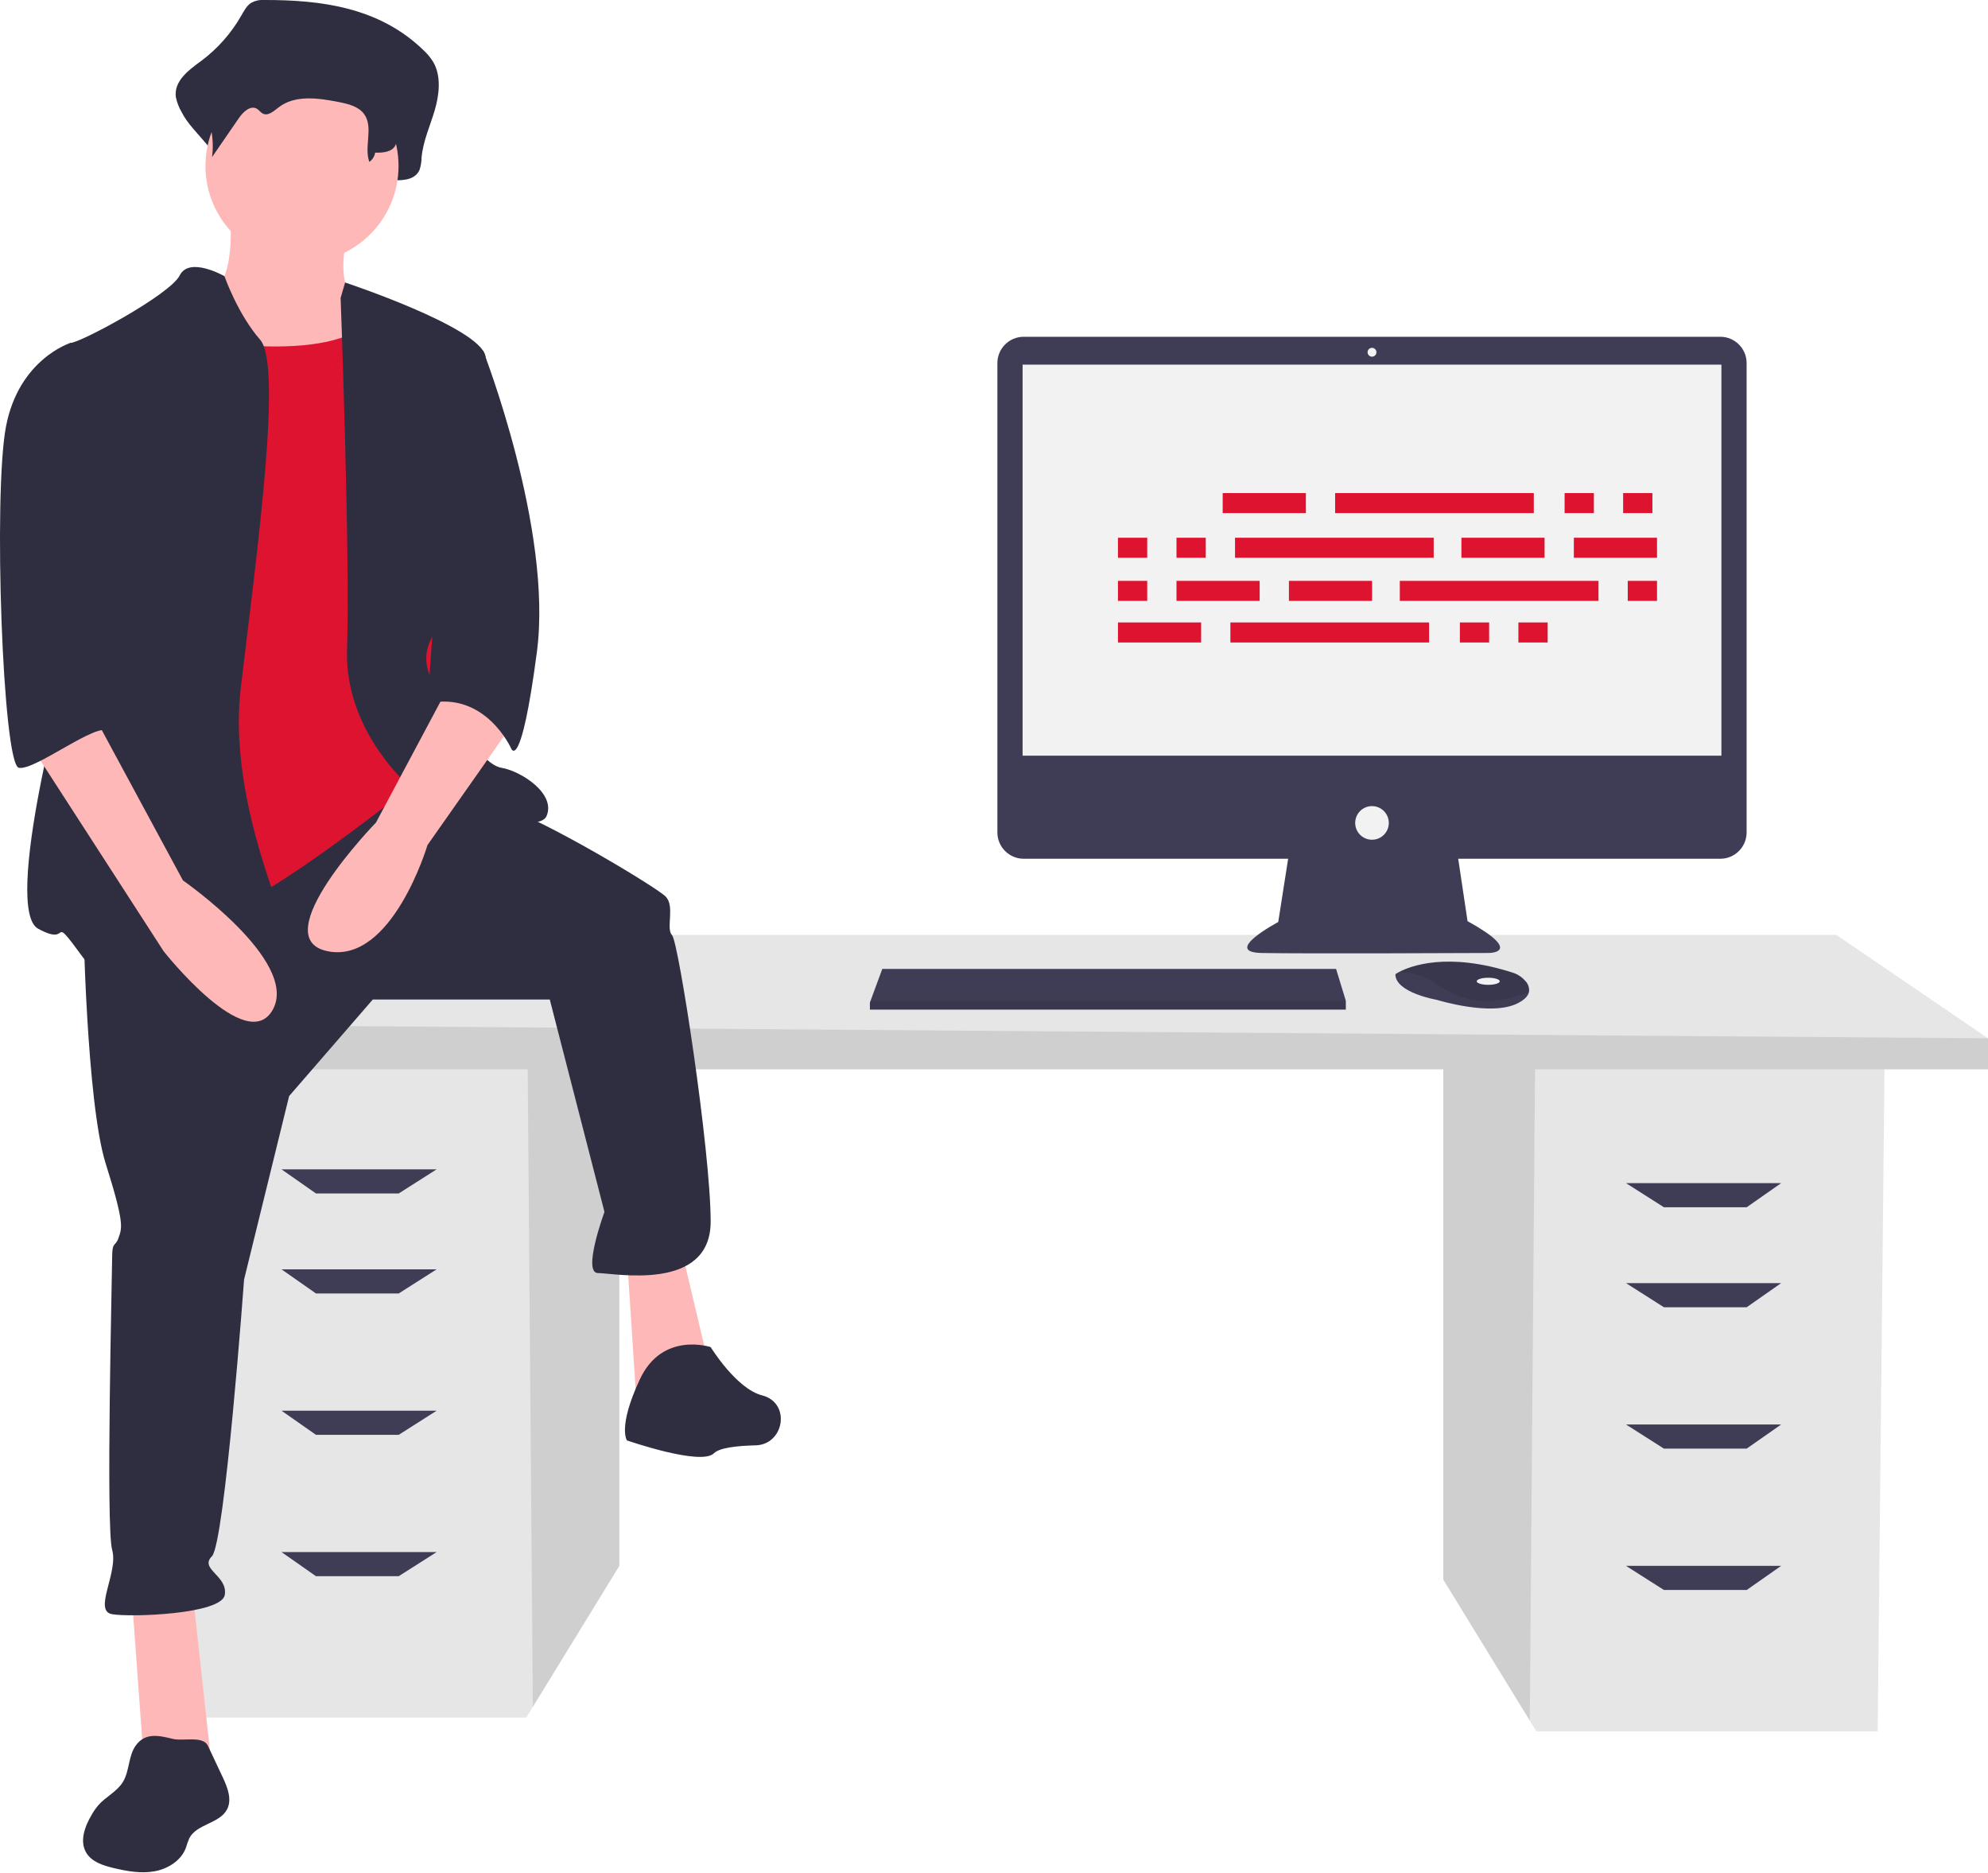
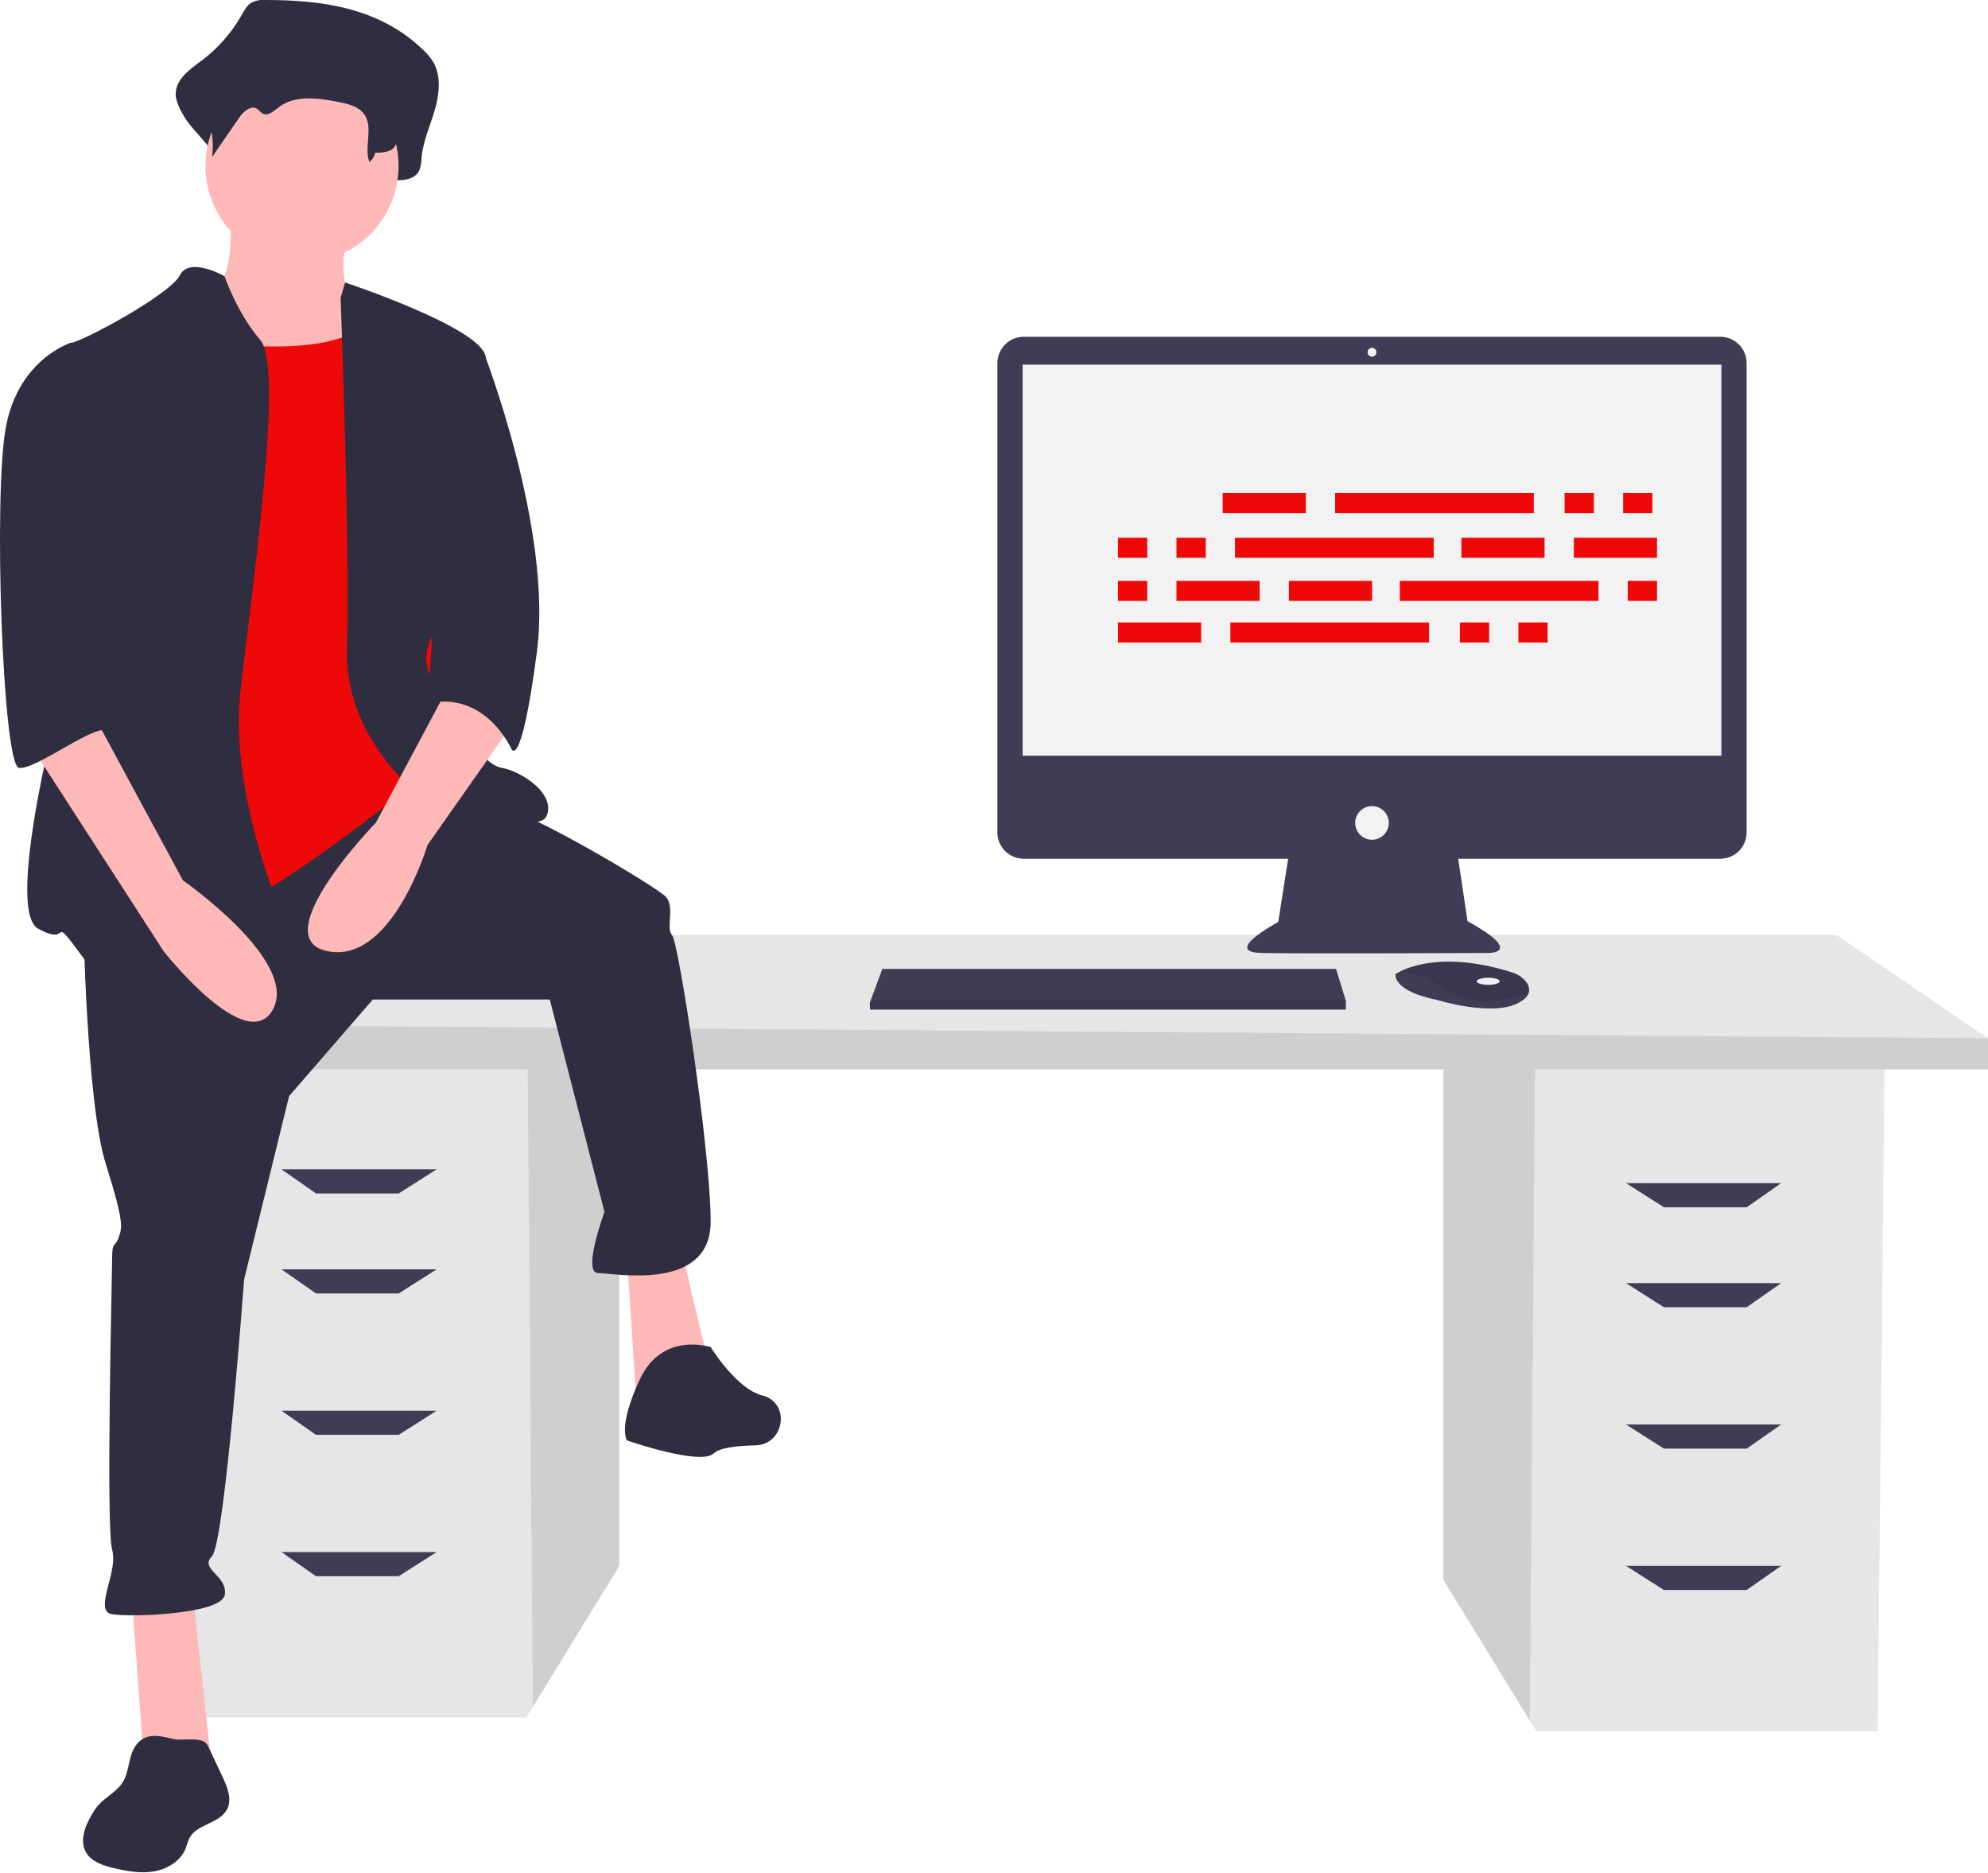
<svg xmlns="http://www.w3.org/2000/svg" data-name="Layer 1" width="711.188" height="669.683" viewBox="0 0 711.188 669.683">
  <polygon points="516.326 380.018 516.326 565.013 547.27 615.443 549.625 619.279 671.722 619.279 674.189 380.018 516.326 380.018" fill="#e6e6e6" />
  <polygon points="516.326 380.018 516.326 565.013 547.27 615.443 549.169 380.018 516.326 380.018" opacity="0.1" />
  <polygon points="221.566 375.084 221.566 560.08 190.622 610.51 188.267 614.345 66.17 614.345 63.703 375.084 221.566 375.084" fill="#e6e6e6" />
  <polygon points="221.566 375.084 221.566 560.08 190.622 610.51 188.723 375.084 221.566 375.084" opacity="0.1" />
  <polygon points="711.188 371.385 711.188 382.484 47.67 382.484 47.67 366.451 109.335 334.385 656.923 334.385 711.188 371.385" fill="#e6e6e6" />
  <polygon points="711.188 371.385 711.188 382.484 47.67 382.484 47.67 366.451 711.188 371.385" opacity="0.1" />
  <polygon points="142.635 426.883 113.035 426.883 100.702 418.25 156.201 418.25 142.635 426.883" fill="#3f3d56" />
  <polygon points="142.635 462.649 113.035 462.649 100.702 454.016 156.201 454.016 142.635 462.649" fill="#3f3d56" />
  <polygon points="142.635 513.215 113.035 513.215 100.702 504.581 156.201 504.581 142.635 513.215" fill="#3f3d56" />
  <polygon points="142.635 563.78 113.035 563.78 100.702 555.147 156.201 555.147 142.635 563.78" fill="#3f3d56" />
  <polygon points="595.257 431.816 624.857 431.816 637.19 423.183 581.691 423.183 595.257 431.816" fill="#3f3d56" />
  <polygon points="595.257 467.582 624.857 467.582 637.19 458.949 581.691 458.949 595.257 467.582" fill="#3f3d56" />
  <polygon points="595.257 518.148 624.857 518.148 637.19 509.515 581.691 509.515 595.257 518.148" fill="#3f3d56" />
  <polygon points="595.257 568.713 624.857 568.713 637.19 560.08 581.691 560.08 595.257 568.713" fill="#3f3d56" />
  <path d="M859.82,235.615H610.634a9.423,9.423,0,0,0-9.424,9.424V412.897a9.423,9.423,0,0,0,9.424,9.424h94.593l-3.544,22.626s-20.253,10.759-6.013,11.076,81.328,0,81.328,0,12.974,0-7.595-11.392l-3.334-22.31h93.75a9.423,9.423,0,0,0,9.424-9.424V245.039A9.423,9.423,0,0,0,859.82,235.615Z" transform="translate(-244.406 -115.1587)" fill="#3f3d56" />
  <rect x="365.823" y="130.424" width="249.996" height="139.871" fill="#f2f2f2" />
  <circle cx="490.821" cy="125.994" r="1.582" fill="#f2f2f2" />
  <circle cx="490.821" cy="294.346" r="6.013" fill="#f2f2f2" />
  <polygon points="481.452 357.952 481.452 361.117 311.202 361.117 311.202 358.585 311.436 357.952 315.632 346.56 477.971 346.56 481.452 357.952" fill="#3f3d56" />
  <path d="M791.376,470.013c-.31,1.326-1.481,2.725-4.127,4.047-9.493,4.747-28.797-1.266-28.797-1.266s-14.873-2.532-14.873-9.177a11.866,11.866,0,0,1,1.304-.775c3.991-2.112,17.225-7.322,40.691.221a9.786,9.786,0,0,1,4.46,2.923A4.667,4.667,0,0,1,791.376,470.013Z" transform="translate(-244.406 -115.1587)" fill="#3f3d56" />
  <path d="M791.376,470.013c-11.62,4.452-21.977,4.785-32.607-2.598a23.343,23.343,0,0,0-13.886-4.573c3.991-2.112,17.225-7.322,40.691.221a9.786,9.786,0,0,1,4.46,2.923A4.667,4.667,0,0,1,791.376,470.013Z" transform="translate(-244.406 -115.1587)" opacity="0.1" />
  <ellipse cx="532.4" cy="350.99" rx="4.114" ry="1.266" fill="#f2f2f2" />
  <polygon points="481.452 357.952 481.452 361.117 311.202 361.117 311.202 358.585 311.436 357.952 481.452 357.952" opacity="0.1" />
  <path d="M339.068,115.159a8.554,8.554,0,0,0-4.961,1.108c-1.476,1.011-2.406,2.782-3.356,4.429a52.986,52.986,0,0,1-14.434,16.305c-4.289,3.142-9.742,7.06-9.008,12.853a17.372,17.372,0,0,0,2.091,5.426c3.957,7.987,14.754,14.159,13.692,23.273,3.931-6.581-1.327-9.835,2.604-16.416,1.872-3.134,5.124-6.672,7.951-4.704.946.659,1.568,1.841,2.553,2.419,2.351,1.38,4.853-1.258,6.934-3.126,7.177-6.443,17.383-4.755,26.314-2.747,4.216.948,8.847,2.191,11.34,6.221,3.277,5.298-3.113,11.02-4.728,17.01a3.264,3.264,0,0,0,3.503,4.062c2.68-.264,5.854-.481,6.013-1.657,3.372.12,7.503-.262,8.947-3.772a14.762,14.762,0,0,0,.693-4.293c.53-5.897,3.033-11.277,4.691-16.89s2.379-12.191-.419-17.167a19.864,19.864,0,0,0-3.666-4.456C379.94,117.67,359.063,115.136,339.068,115.159Z" transform="translate(-244.406 -115.1587)" fill="#2f2e41" />
  <path d="M326.544,190.064s3.453,28.778-9.209,31.081,11.511,41.441,11.511,41.441l57.557,6.907-13.814-46.045s-9.209-3.453-3.453-26.476S326.544,190.064,326.544,190.064Z" transform="translate(-244.406 -115.1587)" fill="#ffb8b8" />
  <polygon points="47.028 569.318 51.633 632.631 75.806 632.631 68.9 569.318 47.028 569.318" fill="#ffb8b8" />
  <polygon points="224.303 449.6 227.756 502.552 254.233 491.041 243.872 447.298 224.303 449.6" fill="#ffb8b8" />
  <path d="M274.167,442.738s1.151,66.766,8.058,88.637,5.756,23.023,4.605,26.476-2.302,1.151-2.302,6.907-2.302,96.695,0,104.753-6.907,21.872,0,23.023,39.139,0,40.29-6.907-9.209-9.209-4.605-13.814,11.511-98.998,11.511-98.998l16.116-65.615,29.93-34.534H441.082l19.569,75.975s-8.058,21.872-2.302,21.872,40.29,6.907,40.29-18.418S487.127,451.947,484.825,449.645s1.151-10.36-2.302-13.814-43.743-27.627-58.708-32.232S387.857,393.515,387.857,393.515Z" transform="translate(-244.406 -115.1587)" fill="#2f2e41" />
  <path d="M498.639,596.991s-17.267-5.756-25.325,11.511-4.605,21.872-4.605,21.872,26.476,9.209,31.081,4.605c2.003-2.003,8.365-2.699,14.913-2.846,9.973-.224,12.626-14.333,3.207-17.619q-.421-.147-.853-.255C507.848,611.955,498.639,596.991,498.639,596.991Z" transform="translate(-244.406 -115.1587)" fill="#2f2e41" />
  <circle cx="108.038" cy="59.365" r="34.534" fill="#ffb8b8" />
-   <path d="M307.55,235.534s56.406,11.511,70.219-6.907,19.569,51.801,19.569,51.801l6.907,73.673-10.36,40.29s-54.103,43.743-71.37,47.197-43.743,5.756-43.743,5.756,8.058-127.776,8.058-130.078S307.55,235.534,307.55,235.534Z" transform="translate(-244.406 -115.1587)" fill="#de1330" />
+   <path d="M307.55,235.534s56.406,11.511,70.219-6.907,19.569,51.801,19.569,51.801l6.907,73.673-10.36,40.29s-54.103,43.743-71.37,47.197-43.743,5.756-43.743,5.756,8.058-127.776,8.058-130.078S307.55,235.534,307.55,235.534Z" transform="translate(-244.406 -115.1587)" fill="#ef0808" />
  <path d="M324.704,213.945s-12.55-7.189-16.003-.282S273.016,237.836,269.562,237.836s6.907,95.544,2.302,107.056S245.389,440.436,258.051,447.343s3.453-6.907,16.116,10.36,74.824,17.267,78.277,10.36-27.627-58.708-21.872-107.056,14.965-115.114,6.907-124.323S324.704,213.945,324.704,213.945Z" transform="translate(-244.406 -115.1587)" fill="#2f2e41" />
  <path d="M366.258,221.72l1.603-5.518s47.895,15.878,50.198,26.238,1.151,82.882-6.907,88.637-19.569,14.965-11.511,28.778,17.267,28.778,24.174,29.93,19.569,9.209,16.116,17.267-44.894-6.907-44.894-6.907-27.627-20.72-26.476-52.952S366.258,221.72,366.258,221.72Z" transform="translate(-244.406 -115.1587)" fill="#2f2e41" />
  <path d="M406.548,357.554l-27.627,51.801s-40.29,41.441-17.267,46.045,35.685-37.987,35.685-37.987l29.93-42.592Z" transform="translate(-244.406 -115.1587)" fill="#ffb8b8" />
  <path d="M340.75,124.195a7.838,7.838,0,0,0-4.039.783,9.413,9.413,0,0,0-2.732,3.131,39.773,39.773,0,0,1-11.75,11.524c-3.491,2.221-7.93,4.99-7.333,9.084a11.359,11.359,0,0,0,1.702,3.835,30.163,30.163,0,0,1,3.665,18.801l9.6-13.954c1.524-2.215,4.171-4.715,6.472-3.324.77.466,1.276,1.301,2.078,1.71,1.914.975,3.95-.889,5.644-2.21,5.842-4.554,14.15-3.361,21.421-1.942,3.432.67,7.202,1.549,9.231,4.397,3.372,4.733-.149,11.572,1.819,17.04a5.023,5.023,0,0,0,2.079-3.317c2.745.085,6.107-.185,7.283-2.666a9.188,9.188,0,0,0,.564-3.034c.432-4.168,2.469-7.971,3.819-11.938s1.937-8.616-.341-12.133a14.681,14.681,0,0,0-2.984-3.149C374.022,125.97,357.027,124.178,340.75,124.195Z" transform="translate(-244.406 -115.1587)" fill="#2f2e41" />
  <path d="M406.548,237.836l10.725,2.847s24.96,63.919,19.204,107.662-9.209,34.534-9.209,34.534-9.209-20.72-29.93-16.116Z" transform="translate(-244.406 -115.1587)" fill="#2f2e41" />
  <path d="M293.029,739.422c-2.776,3.772-2.219,9.165-4.678,13.151-2.131,3.455-6.148,5.267-8.814,8.329a22.326,22.326,0,0,0-2.266,3.26c-2.473,4.143-4.483,9.452-2.048,13.616,1.959,3.35,6.078,4.66,9.855,5.552,4.774,1.128,9.734,2.031,14.564,1.169s9.549-3.819,11.271-8.412a32.5,32.5,0,0,1,1.205-3.401c2.617-5.153,10.827-5.209,13.506-10.33,1.875-3.584.151-7.916-1.571-11.576l-5.261-11.177c-1.746-3.709-8.824-1.576-12.513-2.465C301.465,735.978,296.491,734.701,293.029,739.422Z" transform="translate(-244.406 -115.1587)" fill="#2f2e41" />
  <path d="M254.598,380.577l48.348,74.824s29.93,37.987,39.139,20.72-32.232-46.045-32.232-46.045L278.772,372.519Z" transform="translate(-244.406 -115.1587)" fill="#ffb8b8" />
  <path d="M278.772,240.138,269.562,237.836s-18.418,5.756-23.023,29.93-1.151,120.869,4.605,122.02,28.427-16.837,32.056-13.023-7.882-15.756-4.429-26.116S278.772,240.138,278.772,240.138Z" transform="translate(-244.406 -115.1587)" fill="#2f2e41" />
  <g id="f3c2397c-d780-4cc6-97d8-1503d8277a2c" data-name="Group 13">
-     <rect id="ad41612f-86f7-46b2-a964-3a5da7bcf3cf" data-name="Rectangle 55" x="437.407" y="176.363" width="29.752" height="7.163" fill="#de1330" />
-     <rect id="b9a0b375-cc2a-4c59-8850-661af54e4f62" data-name="Rectangle 56" x="559.722" y="176.363" width="10.468" height="7.163" fill="#de1330" />
-     <rect id="e174c2ab-9bc5-41ec-b37c-b06fbf8a9878" data-name="Rectangle 57" x="580.659" y="176.363" width="10.468" height="7.163" fill="#de1330" />
-     <rect id="ba2479ac-4c7d-43b4-a028-73b1e20e4002" data-name="Rectangle 58" x="477.628" y="176.363" width="71.075" height="7.163" fill="#de1330" />
-     <rect id="ac60ef86-00f2-480b-8171-28b6fdfc1958" data-name="Rectangle 59" x="399.941" y="222.644" width="29.752" height="7.163" fill="#de1330" />
-     <rect id="b3d8298d-cd65-487a-8b19-4cee946356e7" data-name="Rectangle 60" x="522.256" y="222.644" width="10.468" height="7.163" fill="#de1330" />
-     <rect id="ed27f15f-f0c4-4569-8330-a6688f8e356c" data-name="Rectangle 61" x="543.193" y="222.644" width="10.468" height="7.163" fill="#de1330" />
-     <rect id="f685c005-adaf-4d60-acda-005b037d82a6" data-name="Rectangle 62" x="440.162" y="222.644" width="71.075" height="7.163" fill="#de1330" />
-     <rect id="eca7c7fc-83f8-48ca-a588-6606db47af3f" data-name="Rectangle 63" x="522.807" y="192.341" width="29.752" height="7.163" fill="#de1330" />
-     <rect id="a71b5b2f-f8b9-481d-a301-5e3357e5fe42" data-name="Rectangle 64" x="563.028" y="192.341" width="29.752" height="7.163" fill="#de1330" />
-     <rect id="abb3a25a-f854-41fc-8391-e6ad9fbe2417" data-name="Rectangle 66" x="399.941" y="192.341" width="10.468" height="7.163" fill="#de1330" />
-     <rect id="add2b425-b775-4eb5-9c25-8c4c14f957c9" data-name="Rectangle 67" x="420.878" y="192.341" width="10.468" height="7.163" fill="#de1330" />
-     <rect id="b7159612-3b84-4b0b-a885-612eaab04c06" data-name="Rectangle 68" x="441.815" y="192.341" width="71.075" height="7.163" fill="#de1330" />
-     <rect id="edfc7301-4de5-47dc-80e2-1ae2da982d6d" data-name="Rectangle 69" x="461.099" y="207.768" width="29.752" height="7.163" fill="#de1330" />
-     <rect id="e1009f91-6275-4375-80fa-0d778e331fdc" data-name="Rectangle 70" x="420.878" y="207.768" width="29.752" height="7.163" fill="#de1330" />
-     <rect id="a060fb9f-1f1a-4862-9a69-16dd49199e18" data-name="Rectangle 71" x="399.941" y="207.768" width="10.468" height="7.163" fill="#de1330" />
-     <rect id="b6754d5f-104f-449c-b9a9-cf9ac82bf5fe" data-name="Rectangle 73" x="582.312" y="207.768" width="10.468" height="7.163" fill="#de1330" />
-     <rect id="e6ed1ccd-2cfd-450f-a339-07df3a1ee6bb" data-name="Rectangle 74" x="500.768" y="207.768" width="71.075" height="7.163" fill="#de1330" />
+     <rect id="ad41612f-86f7-46b2-a964-3a5da7bcf3cf" data-name="Rectangle 55" x="437.407" y="176.363" width="29.752" height="7.163" fill="#ef0808" />
+     <rect id="b9a0b375-cc2a-4c59-8850-661af54e4f62" data-name="Rectangle 56" x="559.722" y="176.363" width="10.468" height="7.163" fill="#ef0808" />
+     <rect id="e174c2ab-9bc5-41ec-b37c-b06fbf8a9878" data-name="Rectangle 57" x="580.659" y="176.363" width="10.468" height="7.163" fill="#ef0808" />
+     <rect id="ba2479ac-4c7d-43b4-a028-73b1e20e4002" data-name="Rectangle 58" x="477.628" y="176.363" width="71.075" height="7.163" fill="#ef0808" />
+     <rect id="ac60ef86-00f2-480b-8171-28b6fdfc1958" data-name="Rectangle 59" x="399.941" y="222.644" width="29.752" height="7.163" fill="#ef0808" />
+     <rect id="b3d8298d-cd65-487a-8b19-4cee946356e7" data-name="Rectangle 60" x="522.256" y="222.644" width="10.468" height="7.163" fill="#ef0808" />
+     <rect id="ed27f15f-f0c4-4569-8330-a6688f8e356c" data-name="Rectangle 61" x="543.193" y="222.644" width="10.468" height="7.163" fill="#ef0808" />
+     <rect id="f685c005-adaf-4d60-acda-005b037d82a6" data-name="Rectangle 62" x="440.162" y="222.644" width="71.075" height="7.163" fill="#ef0808" />
+     <rect id="eca7c7fc-83f8-48ca-a588-6606db47af3f" data-name="Rectangle 63" x="522.807" y="192.341" width="29.752" height="7.163" fill="#ef0808" />
+     <rect id="a71b5b2f-f8b9-481d-a301-5e3357e5fe42" data-name="Rectangle 64" x="563.028" y="192.341" width="29.752" height="7.163" fill="#ef0808" />
+     <rect id="abb3a25a-f854-41fc-8391-e6ad9fbe2417" data-name="Rectangle 66" x="399.941" y="192.341" width="10.468" height="7.163" fill="#ef0808" />
+     <rect id="add2b425-b775-4eb5-9c25-8c4c14f957c9" data-name="Rectangle 67" x="420.878" y="192.341" width="10.468" height="7.163" fill="#ef0808" />
+     <rect id="b7159612-3b84-4b0b-a885-612eaab04c06" data-name="Rectangle 68" x="441.815" y="192.341" width="71.075" height="7.163" fill="#ef0808" />
+     <rect id="edfc7301-4de5-47dc-80e2-1ae2da982d6d" data-name="Rectangle 69" x="461.099" y="207.768" width="29.752" height="7.163" fill="#ef0808" />
+     <rect id="e1009f91-6275-4375-80fa-0d778e331fdc" data-name="Rectangle 70" x="420.878" y="207.768" width="29.752" height="7.163" fill="#ef0808" />
+     <rect id="a060fb9f-1f1a-4862-9a69-16dd49199e18" data-name="Rectangle 71" x="399.941" y="207.768" width="10.468" height="7.163" fill="#ef0808" />
+     <rect id="b6754d5f-104f-449c-b9a9-cf9ac82bf5fe" data-name="Rectangle 73" x="582.312" y="207.768" width="10.468" height="7.163" fill="#ef0808" />
+     <rect id="e6ed1ccd-2cfd-450f-a339-07df3a1ee6bb" data-name="Rectangle 74" x="500.768" y="207.768" width="71.075" height="7.163" fill="#ef0808" />
  </g>
</svg>
